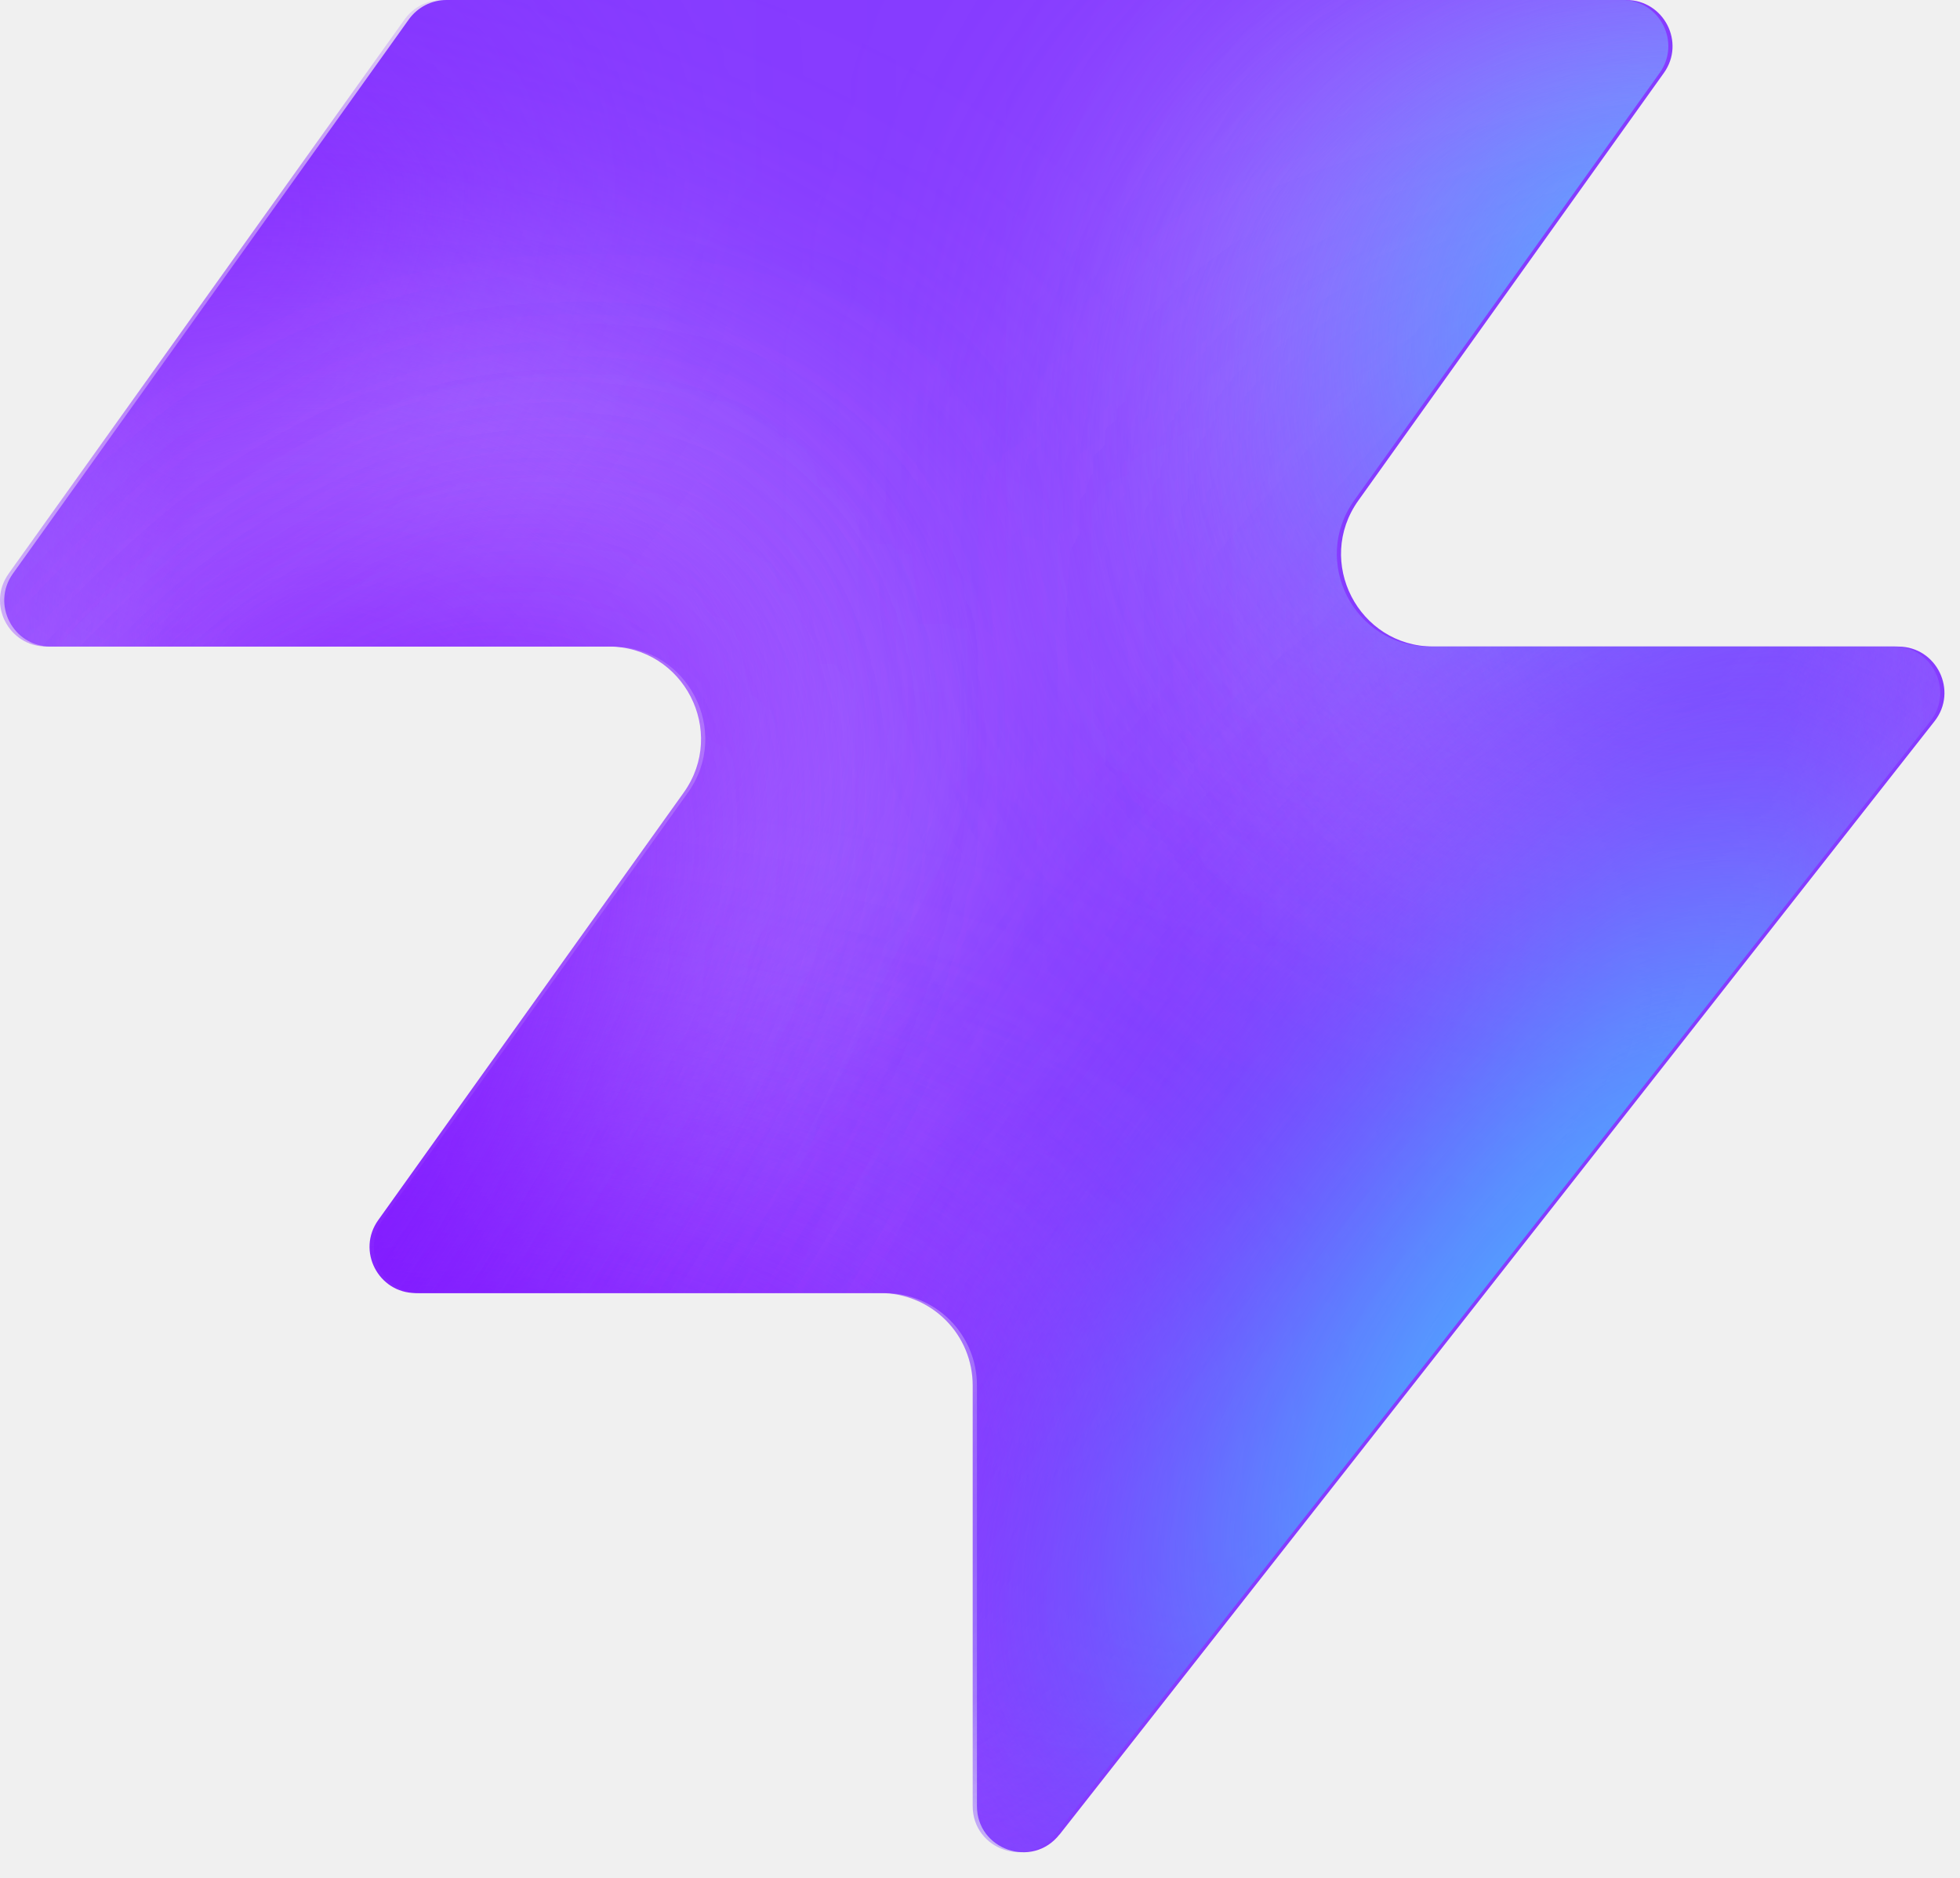
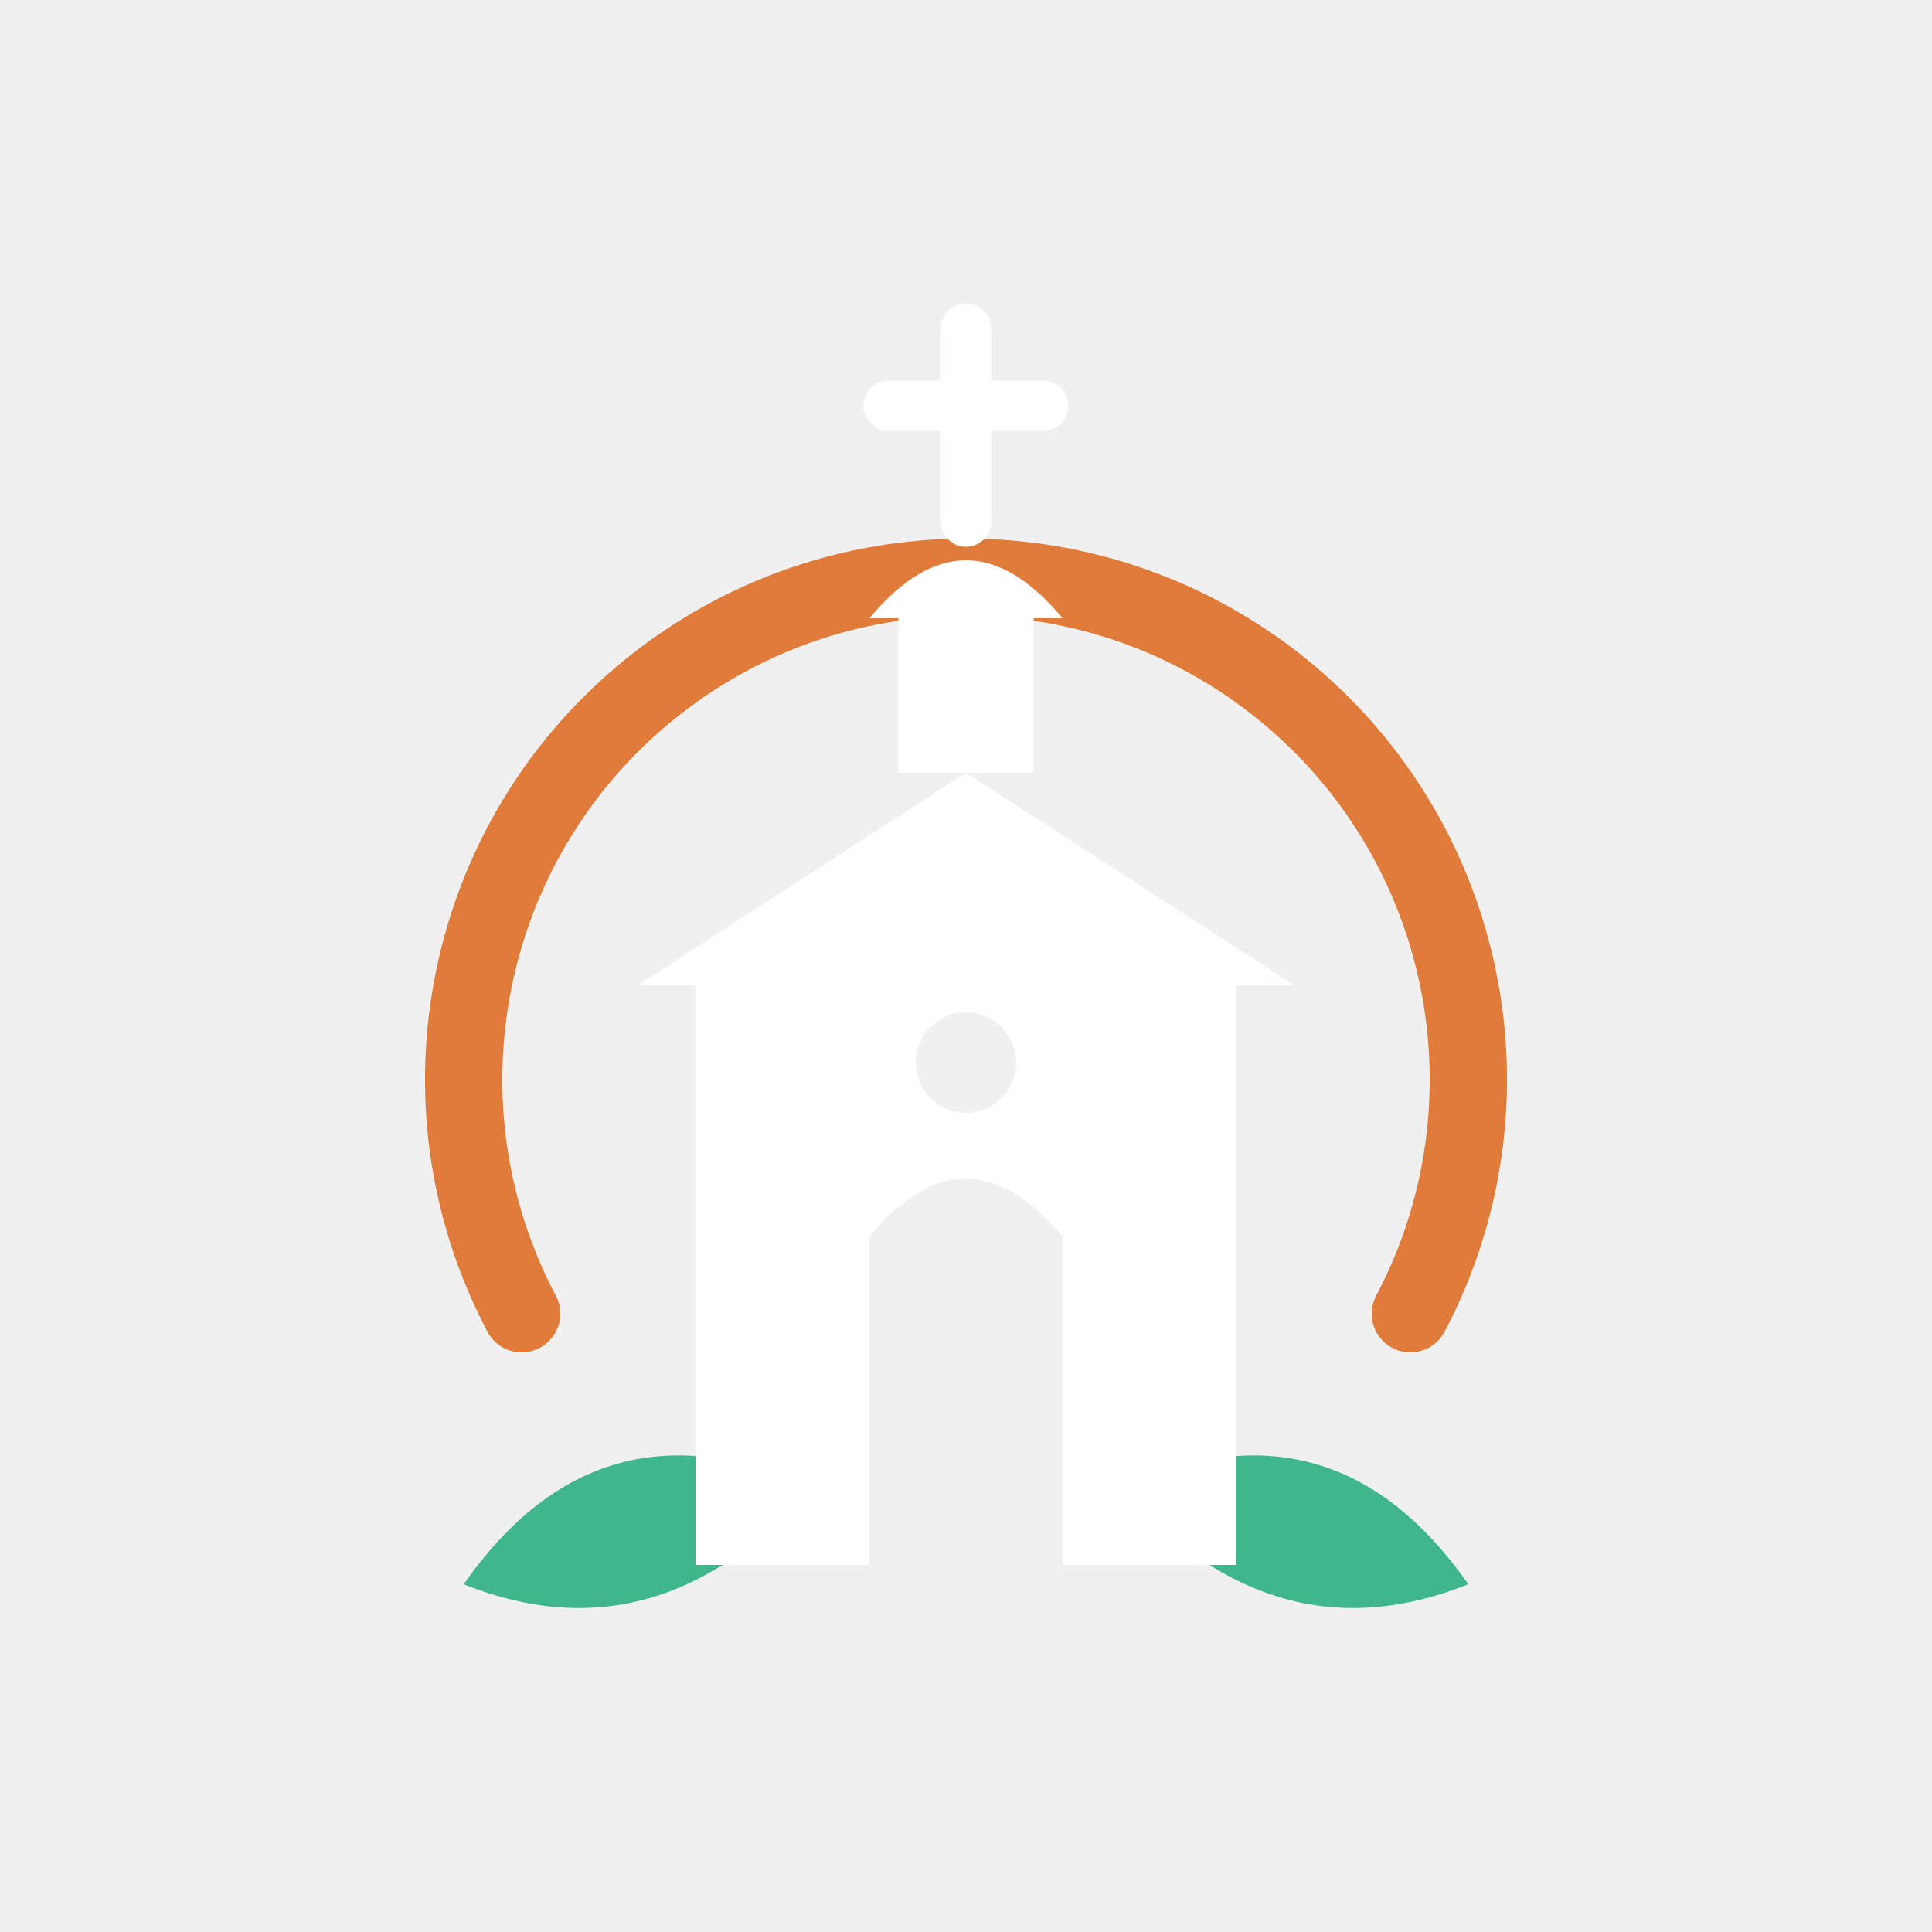
- <svg xmlns="http://www.w3.org/2000/svg" width="48" height="46" fill="none" viewBox="0 0 48 46">
-   <path fill="#863bff" d="M25.946 44.938c-.664.845-2.021.375-2.021-.698V33.937a2.26 2.26 0 0 0-2.262-2.262H10.287c-.92 0-1.456-1.04-.92-1.788l7.48-10.471c1.07-1.497 0-3.578-1.842-3.578H1.237c-.92 0-1.456-1.04-.92-1.788L10.013.474c.214-.297.556-.474.92-.474h28.894c.92 0 1.456 1.04.92 1.788l-7.48 10.471c-1.07 1.498 0 3.579 1.842 3.579h11.377c.943 0 1.473 1.088.89 1.83L25.947 44.94z" style="fill:#863bff;fill:color(display-p3 .525 .23 1);fill-opacity:1" />
-   <mask id="a" width="48" height="46" x="0" y="0" maskUnits="userSpaceOnUse" style="mask-type:alpha">
-     <path fill="#000" d="M25.842 44.938c-.664.844-2.021.375-2.021-.698V33.937a2.26 2.26 0 0 0-2.262-2.262H10.183c-.92 0-1.456-1.04-.92-1.788l7.48-10.471c1.07-1.498 0-3.579-1.842-3.579H1.133c-.92 0-1.456-1.04-.92-1.787L9.91.473c.214-.297.556-.474.92-.474h28.894c.92 0 1.456 1.04.92 1.788l-7.48 10.471c-1.07 1.498 0 3.578 1.842 3.578h11.377c.943 0 1.473 1.088.89 1.832L25.843 44.94z" style="fill:#000;fill-opacity:1" />
-   </mask>
-   <g mask="url(#a)">
-     <g filter="url(#b)">
-       <ellipse cx="5.508" cy="14.704" fill="#ede6ff" rx="5.508" ry="14.704" style="fill:#ede6ff;fill:color(display-p3 .927 .903 1);fill-opacity:1" transform="matrix(.00324 1 1 -.00324 -4.47 31.516)" />
-     </g>
-     <g filter="url(#c)">
-       <ellipse cx="10.399" cy="29.851" fill="#ede6ff" rx="10.399" ry="29.851" style="fill:#ede6ff;fill:color(display-p3 .927 .903 1);fill-opacity:1" transform="matrix(.00324 1 1 -.00324 -39.328 7.883)" />
-     </g>
-     <g filter="url(#d)">
-       <ellipse cx="5.508" cy="30.487" fill="#7e14ff" rx="5.508" ry="30.487" style="fill:#7e14ff;fill:color(display-p3 .492 .077 1);fill-opacity:1" transform="rotate(89.814 -25.913 -14.639)scale(1 -1)" />
-     </g>
-     <g filter="url(#e)">
-       <ellipse cx="5.508" cy="30.599" fill="#7e14ff" rx="5.508" ry="30.599" style="fill:#7e14ff;fill:color(display-p3 .492 .077 1);fill-opacity:1" transform="rotate(89.814 -32.644 -3.334)scale(1 -1)" />
-     </g>
-     <g filter="url(#f)">
-       <ellipse cx="5.508" cy="30.599" fill="#7e14ff" rx="5.508" ry="30.599" style="fill:#7e14ff;fill:color(display-p3 .492 .077 1);fill-opacity:1" transform="matrix(.00324 1 1 -.00324 -34.34 30.47)" />
-     </g>
-     <g filter="url(#g)">
-       <ellipse cx="14.072" cy="22.078" fill="#ede6ff" rx="14.072" ry="22.078" style="fill:#ede6ff;fill:color(display-p3 .927 .903 1);fill-opacity:1" transform="rotate(93.35 24.506 48.493)scale(-1 1)" />
-     </g>
-     <g filter="url(#h)">
-       <ellipse cx="3.47" cy="21.501" fill="#7e14ff" rx="3.47" ry="21.501" style="fill:#7e14ff;fill:color(display-p3 .492 .077 1);fill-opacity:1" transform="rotate(89.009 28.708 47.59)scale(-1 1)" />
-     </g>
-     <g filter="url(#i)">
-       <ellipse cx="3.47" cy="21.501" fill="#7e14ff" rx="3.47" ry="21.501" style="fill:#7e14ff;fill:color(display-p3 .492 .077 1);fill-opacity:1" transform="rotate(89.009 28.708 47.59)scale(-1 1)" />
-     </g>
-     <g filter="url(#j)">
-       <ellipse cx=".387" cy="8.972" fill="#7e14ff" rx="4.407" ry="29.108" style="fill:#7e14ff;fill:color(display-p3 .492 .077 1);fill-opacity:1" transform="rotate(39.51 .387 8.972)" />
-     </g>
-     <g filter="url(#k)">
-       <ellipse cx="47.523" cy="-6.092" fill="#7e14ff" rx="4.407" ry="29.108" style="fill:#7e14ff;fill:color(display-p3 .492 .077 1);fill-opacity:1" transform="rotate(37.892 47.523 -6.092)" />
-     </g>
-     <g filter="url(#l)">
-       <ellipse cx="41.412" cy="6.333" fill="#47bfff" rx="5.971" ry="9.665" style="fill:#47bfff;fill:color(display-p3 .28 .748 1);fill-opacity:1" transform="rotate(37.892 41.412 6.333)" />
-     </g>
-     <g filter="url(#m)">
-       <ellipse cx="-1.879" cy="38.332" fill="#7e14ff" rx="4.407" ry="29.108" style="fill:#7e14ff;fill:color(display-p3 .492 .077 1);fill-opacity:1" transform="rotate(37.892 -1.88 38.332)" />
-     </g>
-     <g filter="url(#n)">
-       <ellipse cx="-1.879" cy="38.332" fill="#7e14ff" rx="4.407" ry="29.108" style="fill:#7e14ff;fill:color(display-p3 .492 .077 1);fill-opacity:1" transform="rotate(37.892 -1.88 38.332)" />
-     </g>
-     <g filter="url(#o)">
-       <ellipse cx="35.651" cy="29.907" fill="#7e14ff" rx="4.407" ry="29.108" style="fill:#7e14ff;fill:color(display-p3 .492 .077 1);fill-opacity:1" transform="rotate(37.892 35.651 29.907)" />
-     </g>
-     <g filter="url(#p)">
-       <ellipse cx="38.418" cy="32.4" fill="#47bfff" rx="5.971" ry="15.297" style="fill:#47bfff;fill:color(display-p3 .28 .748 1);fill-opacity:1" transform="rotate(37.892 38.418 32.4)" />
-     </g>
-   </g>
-   <defs>
-     <filter id="b" width="60.045" height="41.654" x="-19.77" y="16.149" color-interpolation-filters="sRGB" filterUnits="userSpaceOnUse">
-       <feFlood flood-opacity="0" result="BackgroundImageFix" />
-       <feBlend in="SourceGraphic" in2="BackgroundImageFix" result="shape" />
-       <feGaussianBlur result="effect1_foregroundBlur_2002_17158" stdDeviation="7.659" />
-     </filter>
-     <filter id="c" width="90.34" height="51.437" x="-54.613" y="-7.533" color-interpolation-filters="sRGB" filterUnits="userSpaceOnUse">
-       <feFlood flood-opacity="0" result="BackgroundImageFix" />
-       <feBlend in="SourceGraphic" in2="BackgroundImageFix" result="shape" />
-       <feGaussianBlur result="effect1_foregroundBlur_2002_17158" stdDeviation="7.659" />
-     </filter>
-     <filter id="d" width="79.355" height="29.4" x="-49.64" y="2.03" color-interpolation-filters="sRGB" filterUnits="userSpaceOnUse">
-       <feFlood flood-opacity="0" result="BackgroundImageFix" />
-       <feBlend in="SourceGraphic" in2="BackgroundImageFix" result="shape" />
-       <feGaussianBlur result="effect1_foregroundBlur_2002_17158" stdDeviation="4.596" />
-     </filter>
-     <filter id="e" width="79.579" height="29.4" x="-45.045" y="20.029" color-interpolation-filters="sRGB" filterUnits="userSpaceOnUse">
-       <feFlood flood-opacity="0" result="BackgroundImageFix" />
-       <feBlend in="SourceGraphic" in2="BackgroundImageFix" result="shape" />
-       <feGaussianBlur result="effect1_foregroundBlur_2002_17158" stdDeviation="4.596" />
-     </filter>
-     <filter id="f" width="79.579" height="29.4" x="-43.513" y="21.178" color-interpolation-filters="sRGB" filterUnits="userSpaceOnUse">
-       <feFlood flood-opacity="0" result="BackgroundImageFix" />
-       <feBlend in="SourceGraphic" in2="BackgroundImageFix" result="shape" />
-       <feGaussianBlur result="effect1_foregroundBlur_2002_17158" stdDeviation="4.596" />
-     </filter>
-     <filter id="g" width="74.749" height="58.852" x="15.756" y="-17.901" color-interpolation-filters="sRGB" filterUnits="userSpaceOnUse">
-       <feFlood flood-opacity="0" result="BackgroundImageFix" />
-       <feBlend in="SourceGraphic" in2="BackgroundImageFix" result="shape" />
-       <feGaussianBlur result="effect1_foregroundBlur_2002_17158" stdDeviation="7.659" />
-     </filter>
-     <filter id="h" width="61.377" height="25.362" x="23.548" y="2.284" color-interpolation-filters="sRGB" filterUnits="userSpaceOnUse">
-       <feFlood flood-opacity="0" result="BackgroundImageFix" />
-       <feBlend in="SourceGraphic" in2="BackgroundImageFix" result="shape" />
-       <feGaussianBlur result="effect1_foregroundBlur_2002_17158" stdDeviation="4.596" />
-     </filter>
-     <filter id="i" width="61.377" height="25.362" x="23.548" y="2.284" color-interpolation-filters="sRGB" filterUnits="userSpaceOnUse">
-       <feFlood flood-opacity="0" result="BackgroundImageFix" />
-       <feBlend in="SourceGraphic" in2="BackgroundImageFix" result="shape" />
-       <feGaussianBlur result="effect1_foregroundBlur_2002_17158" stdDeviation="4.596" />
-     </filter>
-     <filter id="j" width="56.045" height="63.649" x="-27.636" y="-22.853" color-interpolation-filters="sRGB" filterUnits="userSpaceOnUse">
-       <feFlood flood-opacity="0" result="BackgroundImageFix" />
-       <feBlend in="SourceGraphic" in2="BackgroundImageFix" result="shape" />
-       <feGaussianBlur result="effect1_foregroundBlur_2002_17158" stdDeviation="4.596" />
-     </filter>
-     <filter id="k" width="54.814" height="64.646" x="20.116" y="-38.415" color-interpolation-filters="sRGB" filterUnits="userSpaceOnUse">
-       <feFlood flood-opacity="0" result="BackgroundImageFix" />
-       <feBlend in="SourceGraphic" in2="BackgroundImageFix" result="shape" />
-       <feGaussianBlur result="effect1_foregroundBlur_2002_17158" stdDeviation="4.596" />
-     </filter>
-     <filter id="l" width="33.541" height="35.313" x="24.641" y="-11.323" color-interpolation-filters="sRGB" filterUnits="userSpaceOnUse">
-       <feFlood flood-opacity="0" result="BackgroundImageFix" />
-       <feBlend in="SourceGraphic" in2="BackgroundImageFix" result="shape" />
-       <feGaussianBlur result="effect1_foregroundBlur_2002_17158" stdDeviation="4.596" />
-     </filter>
-     <filter id="m" width="54.814" height="64.646" x="-29.286" y="6.009" color-interpolation-filters="sRGB" filterUnits="userSpaceOnUse">
-       <feFlood flood-opacity="0" result="BackgroundImageFix" />
-       <feBlend in="SourceGraphic" in2="BackgroundImageFix" result="shape" />
-       <feGaussianBlur result="effect1_foregroundBlur_2002_17158" stdDeviation="4.596" />
-     </filter>
-     <filter id="n" width="54.814" height="64.646" x="-29.286" y="6.009" color-interpolation-filters="sRGB" filterUnits="userSpaceOnUse">
-       <feFlood flood-opacity="0" result="BackgroundImageFix" />
-       <feBlend in="SourceGraphic" in2="BackgroundImageFix" result="shape" />
-       <feGaussianBlur result="effect1_foregroundBlur_2002_17158" stdDeviation="4.596" />
-     </filter>
-     <filter id="o" width="54.814" height="64.646" x="8.244" y="-2.416" color-interpolation-filters="sRGB" filterUnits="userSpaceOnUse">
-       <feFlood flood-opacity="0" result="BackgroundImageFix" />
-       <feBlend in="SourceGraphic" in2="BackgroundImageFix" result="shape" />
-       <feGaussianBlur result="effect1_foregroundBlur_2002_17158" stdDeviation="4.596" />
-     </filter>
-     <filter id="p" width="39.409" height="43.623" x="18.713" y="10.588" color-interpolation-filters="sRGB" filterUnits="userSpaceOnUse">
-       <feFlood flood-opacity="0" result="BackgroundImageFix" />
-       <feBlend in="SourceGraphic" in2="BackgroundImageFix" result="shape" />
-       <feGaussianBlur result="effect1_foregroundBlur_2002_17158" stdDeviation="4.596" />
-     </filter>
-   </defs>
+ <svg xmlns="http://www.w3.org/2000/svg" viewBox="0 0 100 100">
+   <path d="M27 68 A26 26 0 1 1 73 68" fill="none" stroke="#E07B39" stroke-width="4" stroke-linecap="round" />
+   <path d="M24 82 Q31 72 42 77 Q34 86 24 82 Z" fill="#3FB68B" />
+   <path d="M76 82 Q69 72 58 77 Q66 86 76 82 Z" fill="#3FB68B" />
+   <path fill="#FFFFFF" fill-rule="evenodd" d="M36 81 V51 H64 V81 Z M45 81 V64 Q50 58 55 64 V81 Z M47.4 55 A2.6 2.6 0 1 0 52.6 55 A2.6 2.6 0 1 0 47.4 55 Z" />
+   <path d="M33 51 L50 40 L67 51 Z" fill="#FFFFFF" />
+   <path d="M46.5 40 h7 v-8 h-7 Z" fill="#FFFFFF" />
+   <path d="M45 32 Q50 26 55 32 Z" fill="#FFFFFF" />
+   <path d="M50 17 V27 M46 21 H54" stroke="#FFFFFF" stroke-width="2.6" stroke-linecap="round" />
</svg>
